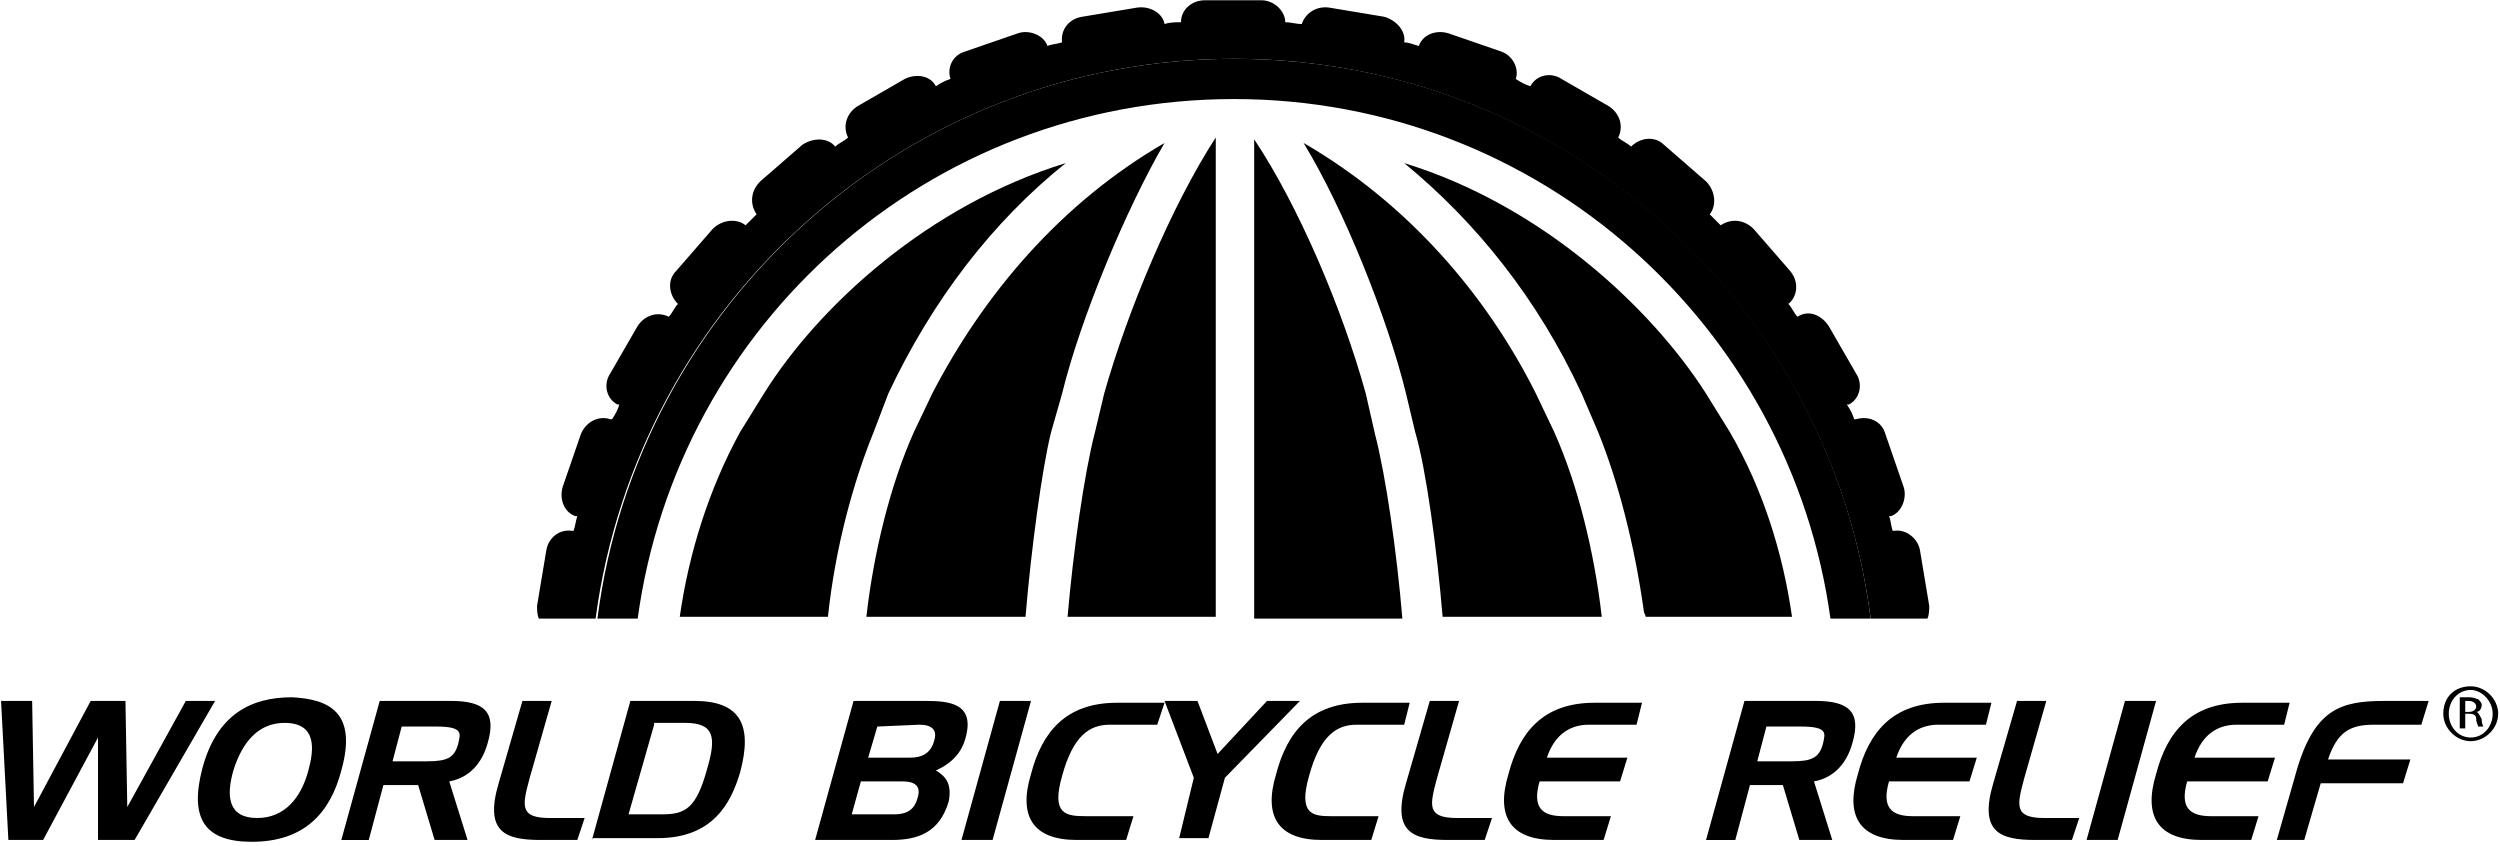
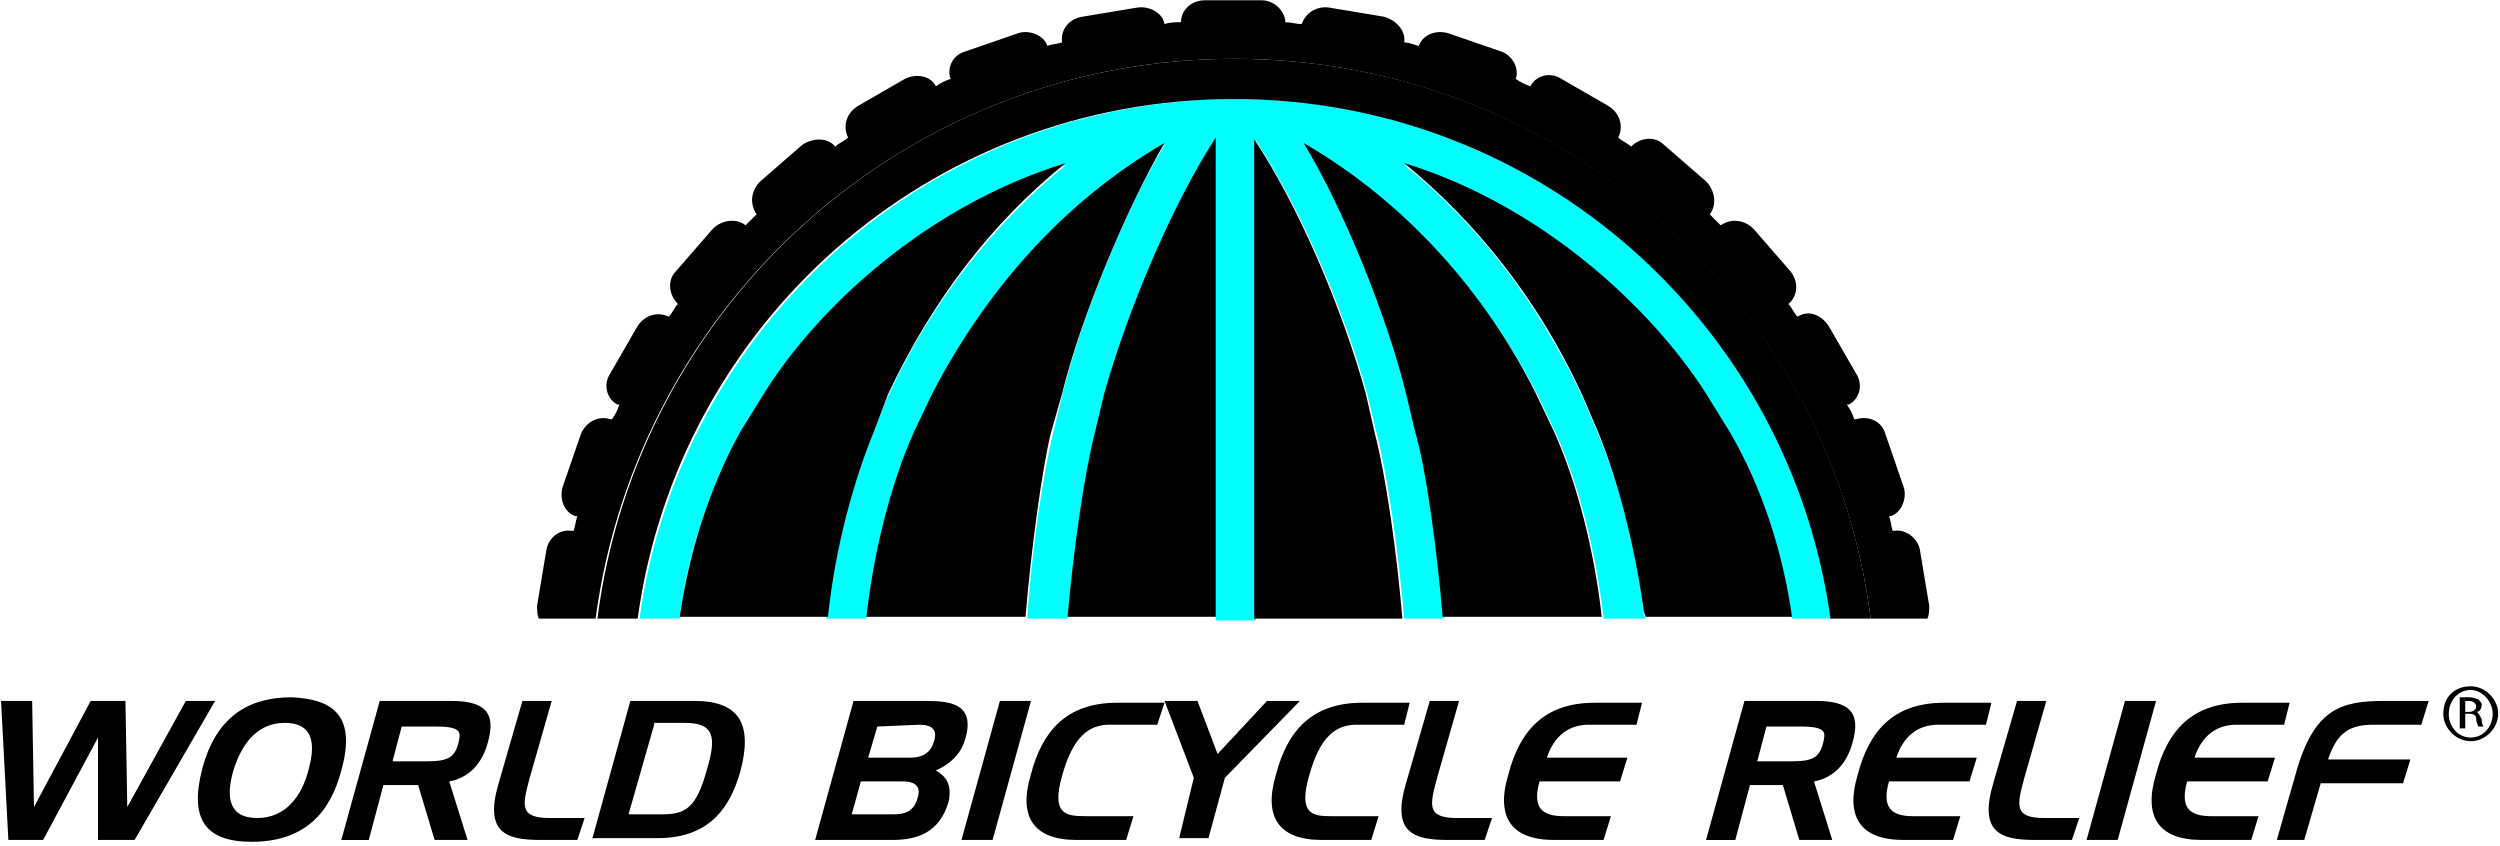
- <svg xmlns="http://www.w3.org/2000/svg" width="399" height="135" viewBox="0 0 399 135">
-   <g transform="translate(-1 -2)" fill="none" fill-rule="evenodd">
+ <svg xmlns="http://www.w3.org/2000/svg" width="399" height="135" viewBox="0 0 399 135" fill="black">
+   <g transform="translate(-1 -2)" fill="aqua" fill-rule="evenodd">
    <path d="M119.124 71.24l3.796-6.13c8.759-13.723 26.277-30.074 48.175-36.789-11.387 9.343-21.314 21.606-28.321 36.788l-2.628 6.132c-3.212 8.175-6.131 18.686-7.3 29.489h6.424c1.168-10.22 3.796-21.022 7.591-29.49l2.92-6.13c7.883-15.767 20.438-30.365 37.08-40-6.423 10.51-13.43 28.029-16.35 40l-1.46 6.13c-1.46 5.84-3.504 18.979-4.087 29.49h6.423c.876-10.511 2.628-22.774 4.38-29.49l1.46-6.13c3.795-13.723 10.802-30.074 17.81-40.584v76.496h6.423V24.526c7.007 10.51 14.014 26.86 17.81 40.583l1.46 6.132c1.752 6.715 3.504 19.27 4.38 29.489h6.423c-.876-10.511-2.628-23.65-4.38-29.49l-1.46-6.13c-2.92-11.971-9.927-29.49-16.35-40 16.642 9.635 28.905 24.233 37.08 40l2.92 6.13c3.796 8.468 6.423 19.27 7.591 29.49h6.716c0-.292-.292-.584-.292-.876-1.168-10.51-4.088-20.73-7.3-28.613l-2.627-6.132c-7.008-14.89-16.643-27.445-28.322-36.788 21.898 6.715 39.417 22.774 48.176 36.788l3.795 6.132c4.964 9.051 8.175 19.27 9.927 29.489h6.424c-6.424-47.007-46.424-82.92-95.183-82.92-48.759 0-88.759 36.205-95.182 82.92h6.423c1.168-10.22 4.672-20.438 9.635-29.49z" />
    <path d="M197.956 11.387c52.263 0 95.183 39.124 101.606 89.343h9.051c.292-.584.292-1.46.292-2.044l-1.46-8.759c-.292-2.044-2.336-3.504-4.087-3.212h-.292c-.292-.876-.292-1.751-.584-2.335h.292c1.752-.584 2.627-2.92 2.044-4.672l-2.92-8.467c-.584-2.044-2.628-2.92-4.672-2.336h-.292c-.292-.876-.584-1.46-1.168-2.336h.292c1.752-.876 2.336-3.211 1.168-4.963l-4.38-7.591c-1.167-1.752-3.211-2.628-4.963-1.46-.584-.584-.876-1.46-1.46-2.044 1.46-1.168 1.752-3.504.292-5.256l-5.84-6.715c-1.459-1.46-3.503-1.752-5.255-.584l-1.751-1.752c1.167-1.46.876-3.795-.584-5.255l-6.716-5.84c-1.46-1.46-3.795-1.167-5.255.292-.584-.583-1.46-.875-2.044-1.46.876-1.751.292-3.795-1.46-4.963l-7.591-4.38c-1.752-1.167-4.088-.583-4.964 1.168-.875-.292-1.46-.584-2.335-1.167.584-1.752-.584-3.796-2.336-4.38l-8.467-2.92c-2.044-.584-4.088.292-4.672 2.044-.876-.292-1.752-.584-2.336-.584.292-1.752-1.167-3.504-3.211-4.087l-8.76-1.46c-2.043-.292-3.795.876-4.379 2.627-.876 0-1.752-.292-2.628-.292 0-1.751-1.751-3.503-3.795-3.503h-9.051c-2.044 0-3.796 1.46-3.796 3.503-.876 0-1.752 0-2.628.292-.292-1.751-2.335-2.92-4.38-2.627l-8.758 1.46c-2.044.292-3.504 2.043-3.212 4.087-.876.292-1.752.292-2.336.584-.584-1.752-2.92-2.628-4.671-2.044l-8.468 2.92c-2.043.584-2.92 2.628-2.335 4.38-.876.292-1.46.583-2.336 1.167-.876-1.751-3.212-2.043-4.964-1.167l-7.59 4.38c-1.753 1.167-2.337 3.21-1.46 4.963-.585.584-1.46.876-2.044 1.46-1.168-1.46-3.504-1.46-5.256-.293l-6.715 5.84c-1.46 1.46-1.752 3.504-.584 5.255L120 37.956c-1.46-1.168-3.796-.876-5.255.584l-5.84 6.715c-1.46 1.46-1.168 3.796.292 5.256-.584.584-.876 1.46-1.46 2.044-1.752-.876-3.795-.292-4.963 1.46l-4.38 7.59c-1.168 1.753-.584 4.088 1.168 4.964h.292c-.292.876-.584 1.46-1.168 2.336h-.292c-1.752-.584-3.795.292-4.671 2.336l-2.92 8.467c-.584 2.044.292 4.088 2.044 4.672h.292c-.292.875-.292 1.46-.584 2.335h-.292c-2.044-.292-3.796 1.168-4.088 3.212l-1.46 8.76c0 .583 0 1.459.292 2.043h9.051c6.716-50.511 49.927-89.343 101.898-89.343z" fill="#000" fill-rule="nonzero" />
    <path d="M197.956 11.387c-52.263 0-95.182 39.124-101.606 89.343h6.424c6.423-47.007 46.423-82.92 95.182-82.92 48.76 0 88.76 36.205 95.183 82.92h6.423c-6.423-50.511-49.343-89.343-101.606-89.343z" fill="#000" fill-rule="nonzero" />
    <path d="M177.226 64.818l-1.46 6.13c-1.751 6.716-3.503 19.271-4.38 29.49h23.65V23.942c-7.007 10.803-14.014 27.445-17.81 40.876zm41.752 0c-3.796-13.723-10.803-30.073-17.81-40.584v76.496h23.65c-.876-10.511-2.628-22.774-4.38-29.49l-1.46-6.422zm27.153 0c-7.883-15.767-20.438-30.365-37.08-40 6.423 10.51 13.43 28.029 16.35 40l1.46 6.13c1.752 5.84 3.504 18.979 4.38 29.49h25.401c-1.168-10.219-3.795-21.022-7.59-29.49l-2.92-6.13z" fill="#000" fill-rule="nonzero" />
    <path d="M273.285 64.818c-8.76-13.723-26.278-30.073-48.176-36.789 11.387 9.343 21.314 21.606 28.322 36.789l2.627 6.13c3.212 7.884 5.84 18.103 7.3 28.614 0 .292.292.584.292.876h23.357c-1.46-10.219-4.671-20.438-9.927-29.49l-3.795-6.13zm-102.774 0c2.92-11.971 10.219-29.49 16.35-40-16.642 9.635-28.905 24.233-37.08 40l-2.92 6.13c-3.795 8.468-6.423 19.271-7.59 29.49h25.4c.876-10.511 2.628-23.65 4.088-29.49l1.752-6.13z" fill="#000" fill-rule="nonzero" />
    <path d="M142.774 64.818c7.007-14.891 16.642-27.446 28.32-36.789-21.897 6.716-39.415 22.774-48.174 36.789l-3.796 6.13c-4.963 9.052-8.175 19.271-9.635 29.49h23.65c1.168-11.095 4.087-21.606 7.299-29.49l2.336-6.13z" fill="#000" fill-rule="nonzero" />
    <path fill="#000" fill-rule="nonzero" d="M2.336 136.058L1.168 113.869 6.131 113.869 6.423 130.803 15.474 113.869 21.022 113.869 21.314 130.803 30.657 113.869 35.328 113.869 22.482 136.058 16.642 136.058 16.642 119.708 7.883 136.058z" />
    <path d="M55.474 124.964c-1.751 6.715-5.839 11.386-14.306 11.386-7.591 0-9.927-3.795-7.883-11.678 2.335-8.76 7.883-11.387 14.306-11.387 5.84.292 10.511 2.335 7.883 11.679zm-13.43 7.59c4.38 0 7.007-3.21 8.175-7.59.876-3.212 1.46-7.592-3.796-7.592-4.087 0-6.715 2.92-8.175 7.592-1.168 4.087-.876 7.59 3.796 7.59zm13.43 3.504l6.132-22.19h11.387c5.255 0 7.299 1.752 5.84 6.716-.877 3.212-2.92 5.547-6.132 6.131l2.92 9.343h-5.256l-2.628-8.759H62.19l-2.336 8.76h-4.38zm9.635-18.102l-1.46 5.548h5.548c3.212 0 4.38-.584 4.964-2.92.292-1.46.875-2.628-3.504-2.628h-5.548zm28.03 18.102h-5.84c-5.547 0-9.05-1.167-6.715-9.05l3.796-13.14h4.671l-3.504 12.263c-1.167 4.38-1.751 6.424 3.212 6.424h5.548l-1.168 3.503zm2.335 0l6.132-22.19h10.219c7.3 0 9.343 3.796 7.3 11.387-1.46 4.964-4.38 10.511-13.14 10.511h-10.51v.292zm9.927-18.394l-4.087 14.307h5.255c3.796 0 5.548-.876 7.3-7.3 1.46-4.963 1.167-7.299-3.504-7.299h-4.964v.292zm25.694 18.394l6.131-22.19h11.387c3.796 0 8.175.293 6.423 6.132-.583 2.044-2.043 3.796-4.671 4.964 1.46.875 2.628 2.043 2.044 4.963-1.46 4.964-4.964 6.131-9.051 6.131h-12.263zm9.927-18.102l-1.46 4.964h6.715c1.752 0 3.212-.584 3.796-2.628.584-1.752-.292-2.628-2.336-2.628l-6.715.292zm-4.088 14.015h6.716c1.46 0 3.211-.292 3.795-2.628.584-1.752-.292-2.628-2.336-2.628h-6.715l-1.46 5.256z" fill="#000" fill-rule="nonzero" />
    <path fill="#000" fill-rule="nonzero" d="M165.547 113.869L159.416 136.058 154.453 136.058 160.584 113.869z" />
    <path d="M185.693 117.664h-7.59c-3.212 0-5.84 1.752-7.592 8.175-1.752 6.132.584 6.424 3.796 6.424h7.59l-1.167 3.795h-7.883c-7.008 0-9.343-3.795-7.3-10.51 1.752-6.716 5.548-11.387 13.723-11.387h7.591l-1.168 3.503z" fill="#000" fill-rule="nonzero" />
    <path fill="#000" fill-rule="nonzero" d="M191.533 126.131L186.861 113.869 192.117 113.869 195.328 122.336 203.212 113.869 208.467 113.869 196.496 126.131 193.869 135.766 189.197 135.766z" />
    <path d="M225.11 117.664h-7.592c-3.211 0-5.84 1.752-7.591 8.175-1.752 6.132.584 6.424 3.504 6.424h7.59l-1.167 3.795h-7.883c-7.007 0-9.343-3.795-7.3-10.51 1.752-6.716 5.548-11.387 13.723-11.387h7.591l-.876 3.503zm12.846 18.394h-5.84c-5.547 0-9.05-1.167-6.715-9.05l3.796-13.14h4.672l-3.504 12.263c-1.168 4.38-1.752 6.424 3.212 6.424h5.547l-1.168 3.503zm24.234-18.394h-7.591c-3.212 0-5.548 1.752-6.716 5.256h12.847l-1.168 3.795h-12.847c-1.168 4.088.292 5.548 3.796 5.548h7.591l-1.168 3.795h-7.883c-7.007 0-9.343-3.795-7.3-10.51 1.753-6.716 5.548-11.387 13.723-11.387h7.592l-.876 3.503zm11.095 18.394l6.131-22.19h11.387c5.255 0 7.3 1.752 5.84 6.716-.877 3.212-2.92 5.547-6.132 6.131l2.92 9.343h-5.256l-2.628-8.759h-5.255l-2.336 8.76h-4.671zm9.635-18.102l-1.46 5.548h5.547c3.212 0 4.38-.584 4.964-2.92.292-1.46.876-2.628-3.504-2.628h-5.547zm35.036-.292h-7.591c-3.212 0-5.547 1.752-6.715 5.256h12.846l-1.168 3.795h-12.846c-1.168 4.088.292 5.548 3.795 5.548h7.592l-1.168 3.795h-7.883c-7.008 0-9.344-3.795-7.3-10.51 1.752-6.716 5.548-11.387 13.723-11.387h7.591l-.876 3.503zm13.723 18.394h-5.84c-5.547 0-9.05-1.167-6.715-9.05l3.796-13.14h4.671l-3.503 12.263c-1.168 4.38-1.752 6.424 3.211 6.424h5.548l-1.168 3.503z" fill="#000" fill-rule="nonzero" />
    <path fill="#000" fill-rule="nonzero" d="M345.109 113.869L338.978 136.058 334.015 136.058 340.146 113.869z" />
    <path d="M365.547 117.664h-7.59c-3.212 0-5.548 1.752-6.716 5.256h12.847l-1.168 3.795h-12.847c-1.168 4.088.292 5.548 3.796 5.548h7.59l-1.167 3.795h-7.883c-7.008 0-9.343-3.795-7.3-10.51 1.752-6.716 5.548-11.387 13.723-11.387h7.591l-.876 3.503zm-1.167 18.394l2.92-10.219c2.919-10.803 7.299-11.97 14.306-11.97h7.007l-1.168 3.795h-7.591c-3.796 0-5.84 1.168-7.3 5.548h13.14l-1.168 3.795h-13.14l-2.627 9.051h-4.38zm30.948-24.525c2.336 0 4.38 2.044 4.38 4.38 0 2.335-2.044 4.379-4.38 4.379-2.335 0-4.38-2.044-4.38-4.38 0-2.627 1.753-4.38 4.38-4.38zm0 .584c-2.043 0-3.503 1.752-3.503 3.795 0 2.044 1.46 3.796 3.503 3.796 2.044 0 3.504-1.752 3.504-3.796 0-2.043-1.752-3.795-3.504-3.795zm-.875 6.131h-.876v-4.963h1.46c.875 0 1.167.292 1.46.292.291.292.583.584.583.876 0 .583-.292 1.167-.876 1.167.292 0 .584.584.876 1.168 0 .876.292 1.168.292 1.168h-.876c0-.292-.292-.584-.292-1.168s-.292-.876-1.168-.876h-.583v2.336zm0-2.628h.583c.584 0 1.168-.292 1.168-.875 0-.292-.292-.876-1.168-.876h-.583v1.751z" fill="#000" fill-rule="nonzero" />
  </g>
</svg>
